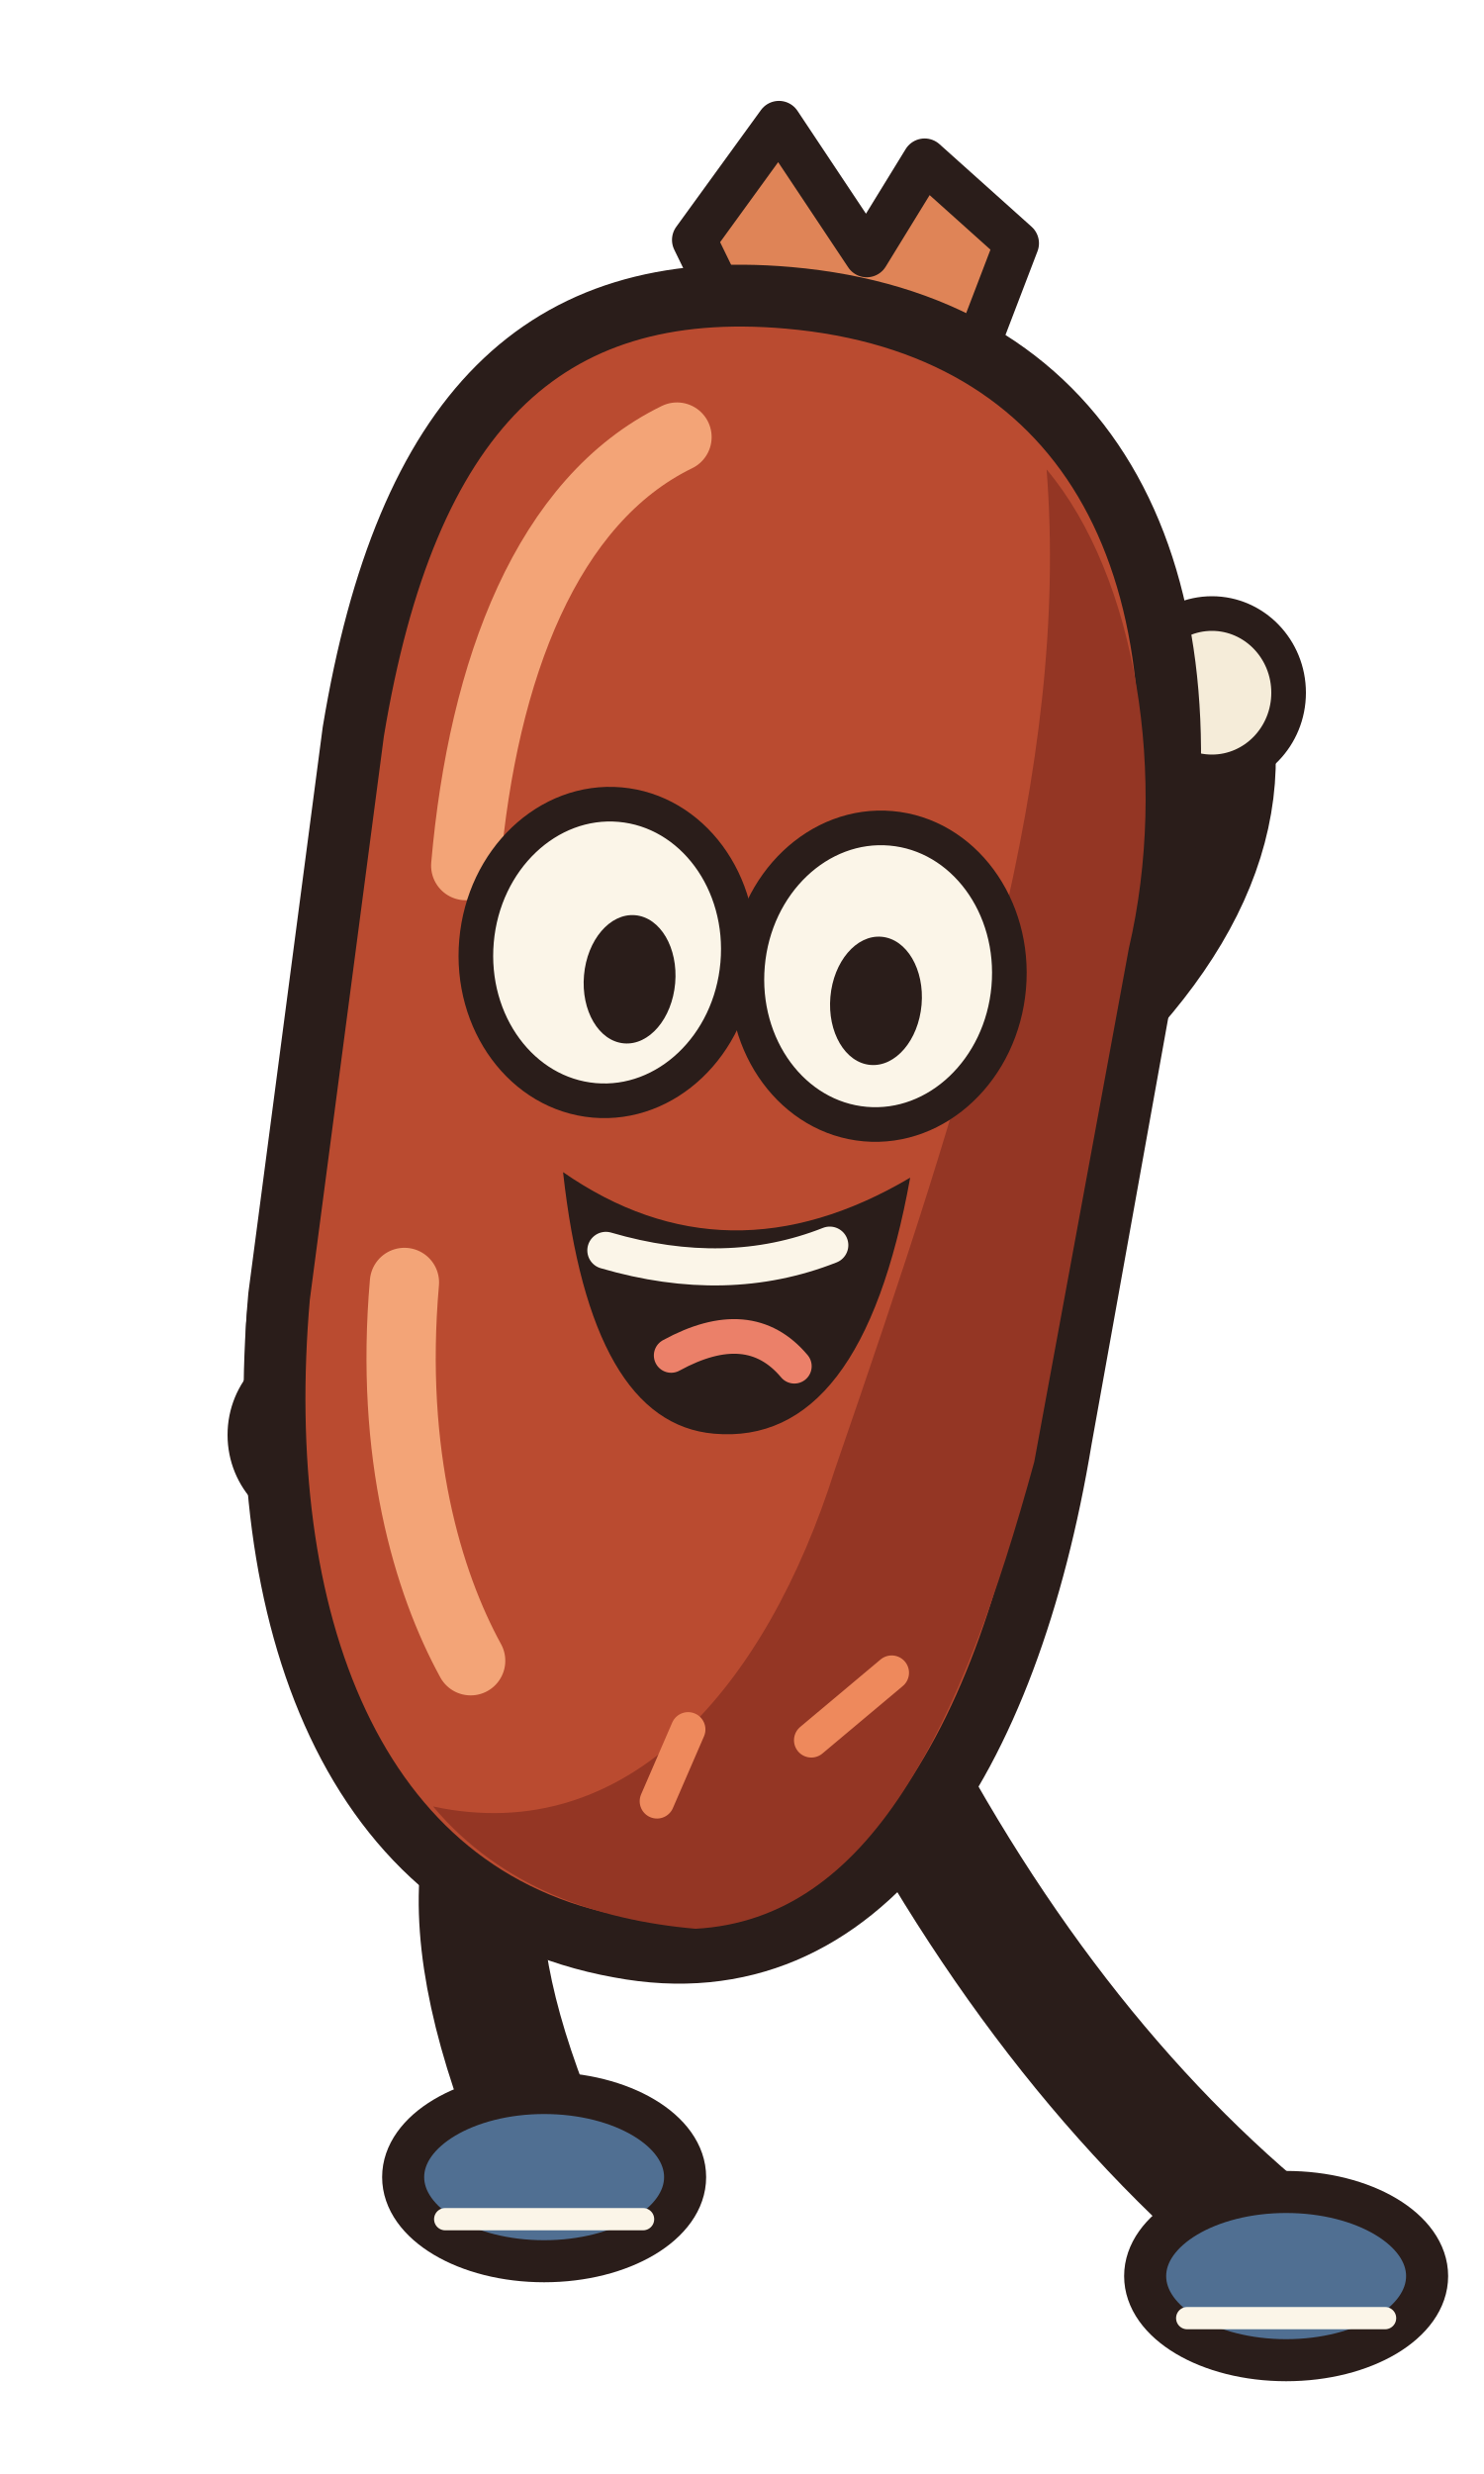
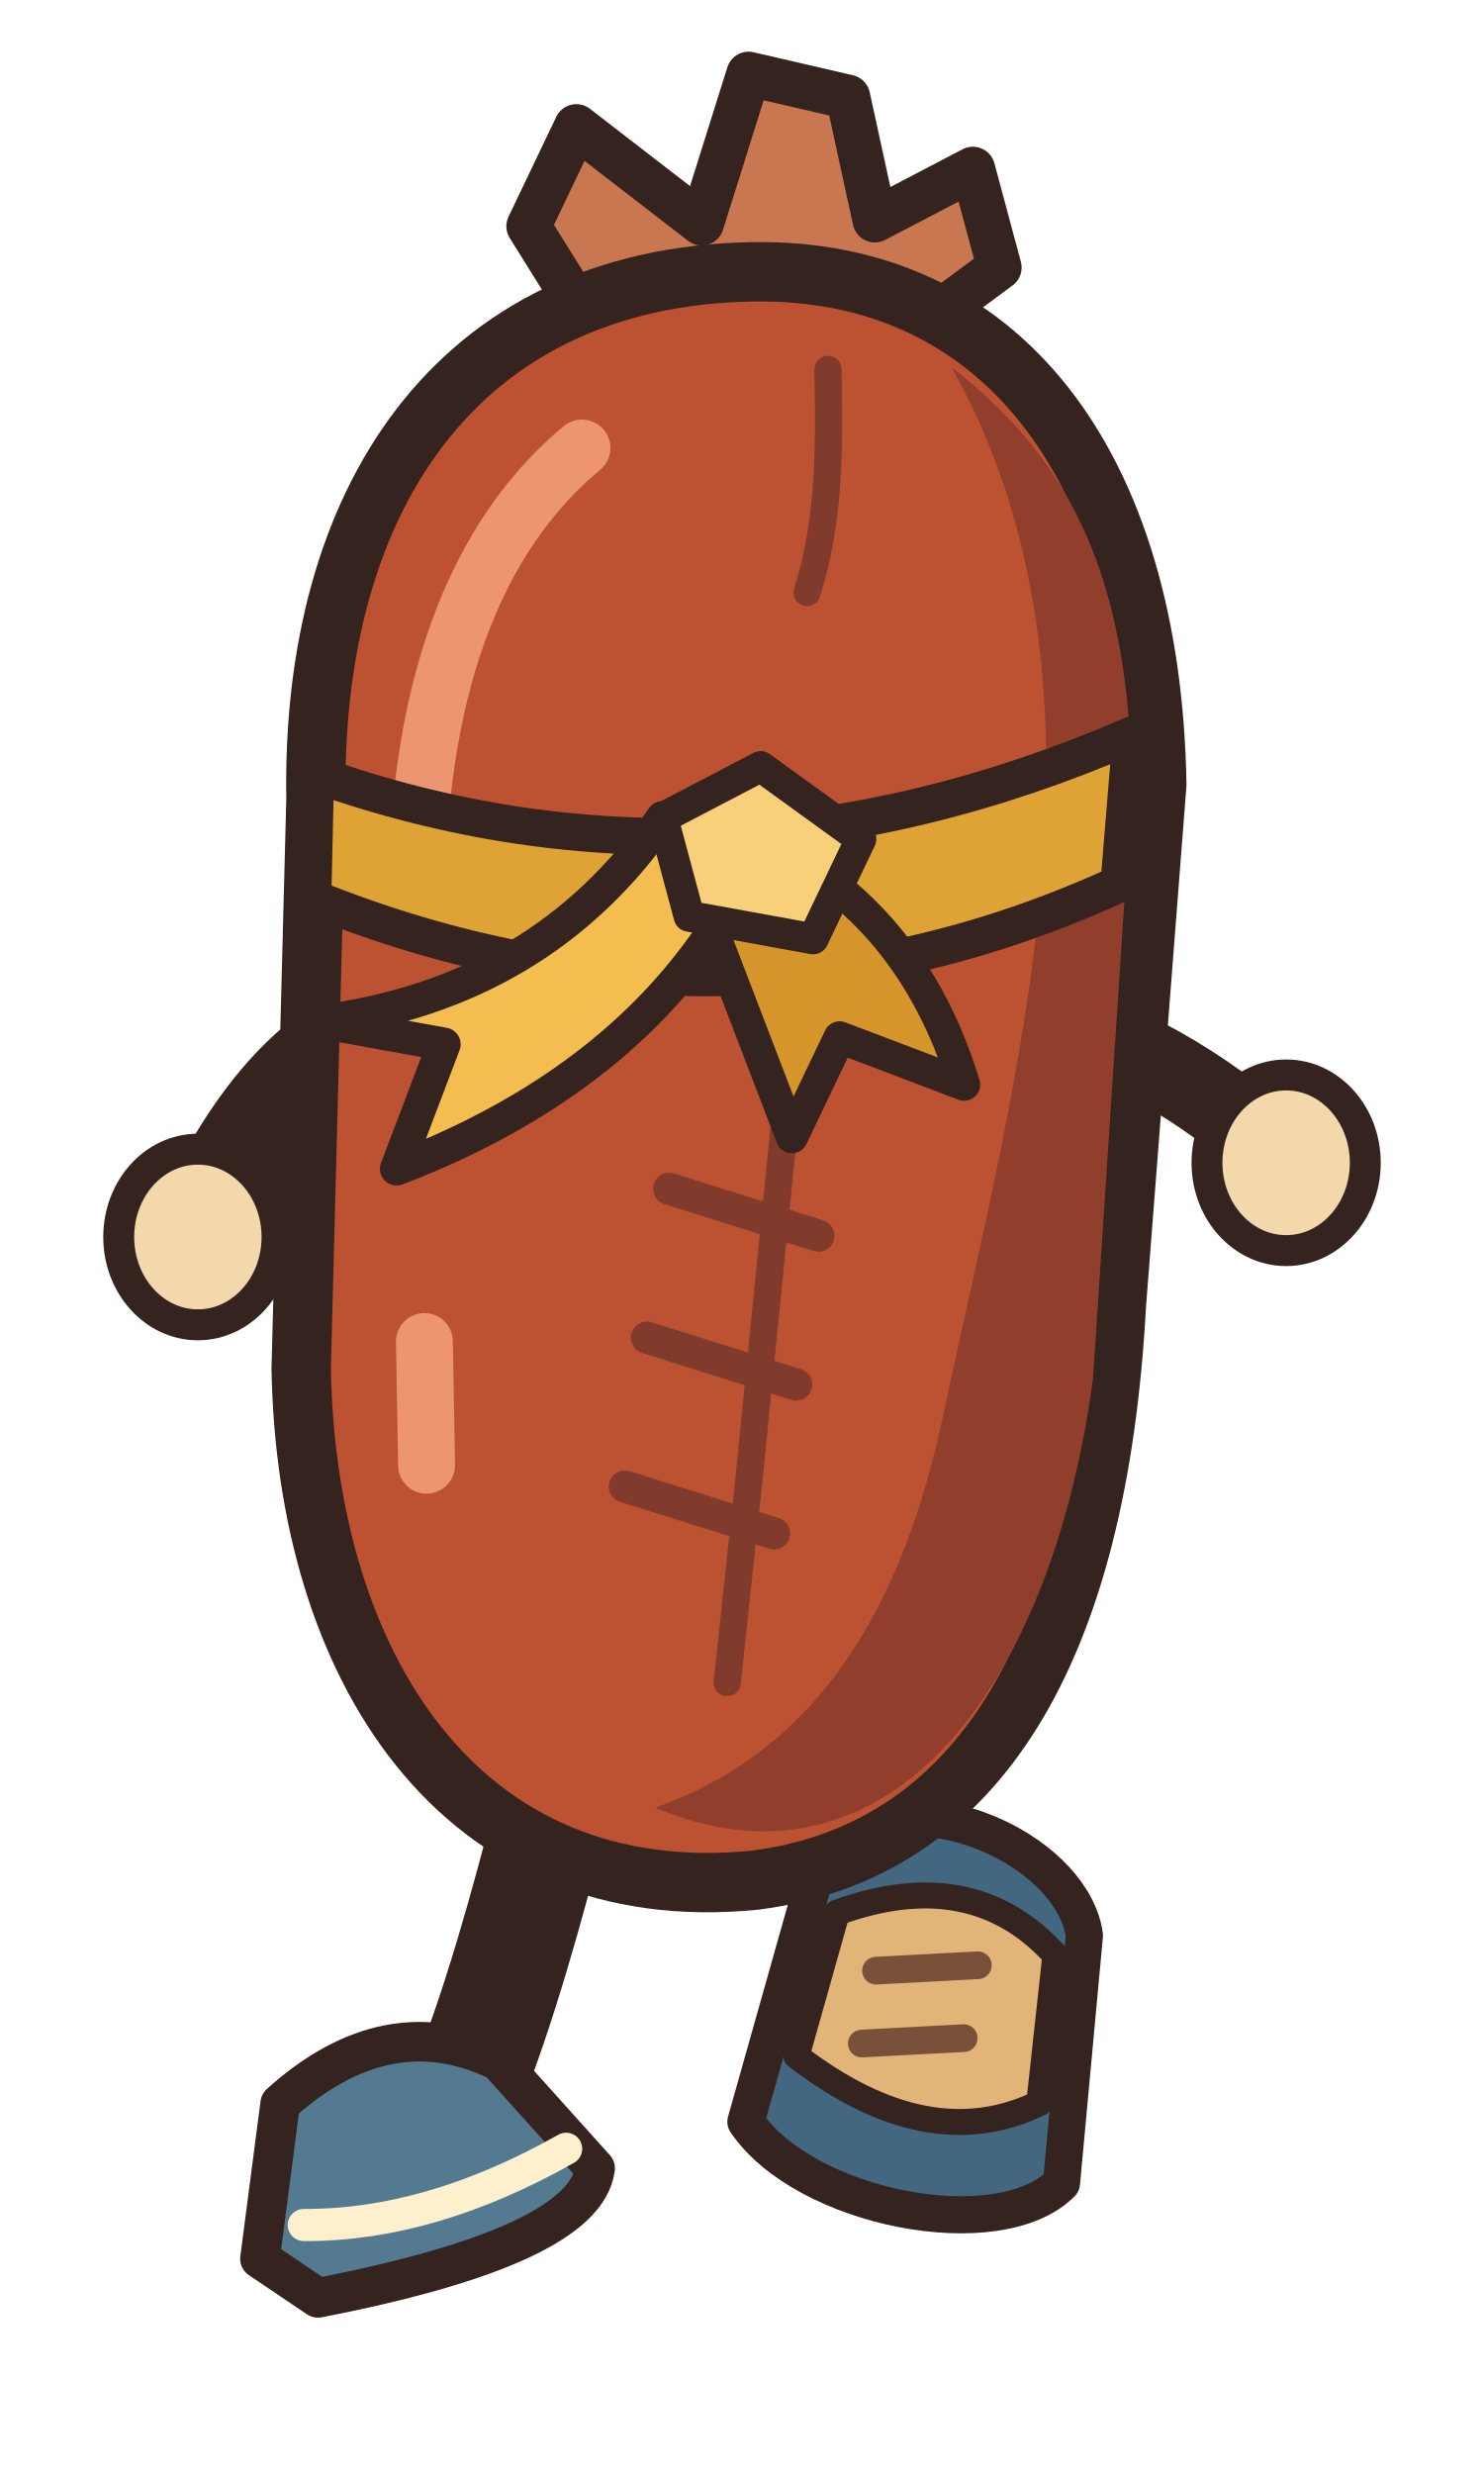
<svg xmlns="http://www.w3.org/2000/svg" width="60" height="100" viewBox="0 0 60 100">
-   <g transform="translate(0 0)">
-     <path d="M18 44Q10 51 13 58" fill="none" stroke="#2a1d1a" stroke-width="4.5" stroke-linecap="round" stroke-linejoin="round" />
-     <ellipse cx="13" cy="58" rx="3.1" ry="3.2" fill="#f5ecd9" stroke="#2a1d1a" stroke-width="1.4" />
-     <path d="M41 44Q51 36 49 28" fill="none" stroke="#2a1d1a" stroke-width="4.5" stroke-linecap="round" stroke-linejoin="round" />
-     <ellipse cx="49" cy="28" rx="3.1" ry="3.2" fill="#f5ecd9" stroke="#2a1d1a" stroke-width="1.4" />
-     <path d="M24 69Q16 73 22 87" fill="none" stroke="#2a1d1a" stroke-width="5" stroke-linecap="round" stroke-linejoin="round" />
-     <ellipse cx="22" cy="88" rx="5.7" ry="3.4" fill="#506f92" stroke="#2a1d1a" stroke-width="1.7" />
-     <path d="M18 89.7h8" fill="none" stroke="#fbf5e8" stroke-width="0.9" stroke-linecap="round" stroke-linejoin="round" />
-     <path d="M35 69Q42 83 52 91" fill="none" stroke="#2a1d1a" stroke-width="5" stroke-linecap="round" stroke-linejoin="round" />
-     <ellipse cx="52" cy="92" rx="5.7" ry="3.4" fill="#506f92" stroke="#2a1d1a" stroke-width="1.7" />
-     <path d="M48 93.7h8" fill="none" stroke="#fbf5e8" stroke-width="0.9" stroke-linecap="round" stroke-linejoin="round" />
-     <g transform="rotate(5 30 45)">
-       <path d="M28 15l-3-5 3-5 4 5 2-4 4 3-2 7Z" fill="#df8457" stroke="#2a1d1a" stroke-width="1.8" stroke-linecap="round" stroke-linejoin="round" />
-       <path d="M29 12c12 0 18 9 17 23l-2 22c-1 13-6 23-16 22-11-1-16-12-16-25l1-23c1-13 6-19 16-19Z" fill="#ba4b30" stroke="#2a1d1a" stroke-width="2.5" stroke-linecap="round" stroke-linejoin="round" />
-       <path d="M40 18c4 4 6 12 5 19l-2 21c-2 11-5 19-12 20-4 0-8-1-11-4 8 1 13-6 15-15 4-16 7-29 5-41Z" fill="#943624" />
-       <path d="M18 36c0-8 2-15 7-18m-8 35c0 7 2 12 4 15" fill="none" stroke="#f3a477" stroke-width="2.8" stroke-linecap="round" stroke-linejoin="round" />
-       <path d="M35 70l3-3m-9 6 1-3" fill="none" stroke="#ee895c" stroke-width="1.4" stroke-linecap="round" stroke-linejoin="round" />
-       <ellipse cx="24" cy="39" rx="5.3" ry="6" fill="#fbf5e8" stroke="#2a1d1a" stroke-width="1.4" />
-       <ellipse cx="35" cy="39" rx="5.3" ry="6" fill="#fbf5e8" stroke="#2a1d1a" stroke-width="1.4" />
-       <ellipse cx="25" cy="40" rx="1.85" ry="2.6" fill="#2a1d1a" />
-       <ellipse cx="35" cy="40" rx="1.85" ry="2.6" fill="#2a1d1a" />
-       <path d="M23 48q7 4 14-1-1 11-7 11-5 0-7-10Z" fill="#2a1d1a" />
-       <path d="M25 51q5 1 9-1" fill="none" stroke="#fbf5e8" stroke-width="1.5" stroke-linecap="round" stroke-linejoin="round" />
-       <path d="M28 55q3-2 5 0" fill="none" stroke="#eb8069" stroke-width="1.4" stroke-linecap="round" stroke-linejoin="round" />
+   <g transform="translate(0 -1)">
+     <path d="M24 67Q20 85 17 89" fill="none" stroke="#34231f" stroke-width="4.6" stroke-linecap="round" stroke-linejoin="round" />
+     <g transform="translate(17 89) rotate(-11)">
+       <path d="M-5-4q5-3 9 0l3 5q-1 3-12 3l-2-2Z" fill="#537a90" stroke="#34231f" stroke-width="1.6" stroke-linecap="round" stroke-linejoin="round" />
+       <path d="M-5 1q5 1 11-1" fill="none" stroke="#fff0cd" stroke-width="1.3" stroke-linecap="round" stroke-linejoin="round" />
+     </g>
+     <path d="M36 67Q38 82 37 83" fill="none" stroke="#34231f" stroke-width="4.6" stroke-linecap="round" stroke-linejoin="round" />
+     <g transform="translate(37 83) rotate(11)">
+       <path d="M-5-7c4-3 10-1 11 2l1 10c-2 3-10 3-13 0Z" fill="#446781" stroke="#34231f" stroke-width="1.5" stroke-linecap="round" stroke-linejoin="round" />
+       <path d="M-4-4q5-3 9 0l.5 6q-4 3-10 0Z" fill="#e2b477" stroke="#34231f" stroke-width="1.05" stroke-linecap="round" stroke-linejoin="round" />
+       <path d="m-2-2 4-1m-4 4 4-1" fill="none" stroke="#79503a" stroke-width="1.12" stroke-linecap="round" stroke-linejoin="round" />
+     </g>
+     <path d="M18 42Q12 42 8 51" fill="none" stroke="#34231f" stroke-width="4" stroke-linecap="round" stroke-linejoin="round" />
+     <ellipse cx="8" cy="51" rx="3.2" ry="3.55" fill="#f2d8ab" stroke="#34231f" stroke-width="1.25" />
+     <path d="M42 42Q48 44 52 48" fill="none" stroke="#34231f" stroke-width="3.3" stroke-linecap="round" stroke-linejoin="round" />
+     <ellipse cx="52" cy="48" rx="3.2" ry="3.55" fill="#f2d8ab" stroke="#34231f" stroke-width="1.25" />
+     <g transform="rotate(-1 30 46)">
+       <path d="M25 15l-3-5 2-4 5 4 2-6 4 1 1 5 4-2 1 4-7 5Z" fill="#c97750" stroke="#34231f" stroke-width="1.8" stroke-linecap="round" stroke-linejoin="round" />
+       <path d="M31 12c10 0 16 8 16 21l-2 21c-1 14-6 22-15 23-12 1-18-9-18-21l1-23c0-12 6-21 18-21Z" fill="#bd5233" stroke="#34231f" stroke-width="2.4" stroke-linecap="round" stroke-linejoin="round" />
+       <path d="M39 16c7 13 2 29-1 42-2 9-6 14-12 16 9 4 16-4 18-17l2-24c0-8-2-13-7-17Z" fill="#913e2d" />
+       <path d="M17 38c0-8 2-15 7-19m-7 36v5" fill="none" stroke="#ed9570" stroke-width="2.3" stroke-linecap="round" stroke-linejoin="round" />
+       <path d="M34 16c0 3 0 6-1 9m-1 19-2 17-1 8" fill="none" stroke="#813b2c" stroke-width="1.1" stroke-linecap="round" stroke-linejoin="round" />
+       <path d="m27 49 6 2m-7 4 6 2m-7 4 6 2" fill="none" stroke="#813b2c" stroke-width="1.3" stroke-linecap="round" stroke-linejoin="round" />
+       <path d="M13 32q16 6 33-1l-.6 6q-16 7-32.6 0Z" fill="#dfa335" stroke="#34231f" stroke-width="1.5" stroke-linecap="round" stroke-linejoin="round" />
+       <g transform="translate(0 0)">
+         <path d="M31 35q-4 9-15 13l2-5-5-1q9-1 14-8Z" fill="#f3bd4f" stroke="#34231f" stroke-width="1.35" stroke-linecap="round" stroke-linejoin="round" />
+         <path d="M31 35q6 3 8 10l-5-2-2 4-4-11Z" fill="#d6952b" stroke="#34231f" stroke-width="1.3" stroke-linecap="round" stroke-linejoin="round" />
+       </g>
+       <path d="m27 34 4-2 4 3-2 4-5-1Z" fill="#f7d079" stroke="#34231f" stroke-width="1.25" stroke-linecap="round" stroke-linejoin="round" />
    </g>
  </g>
</svg>
